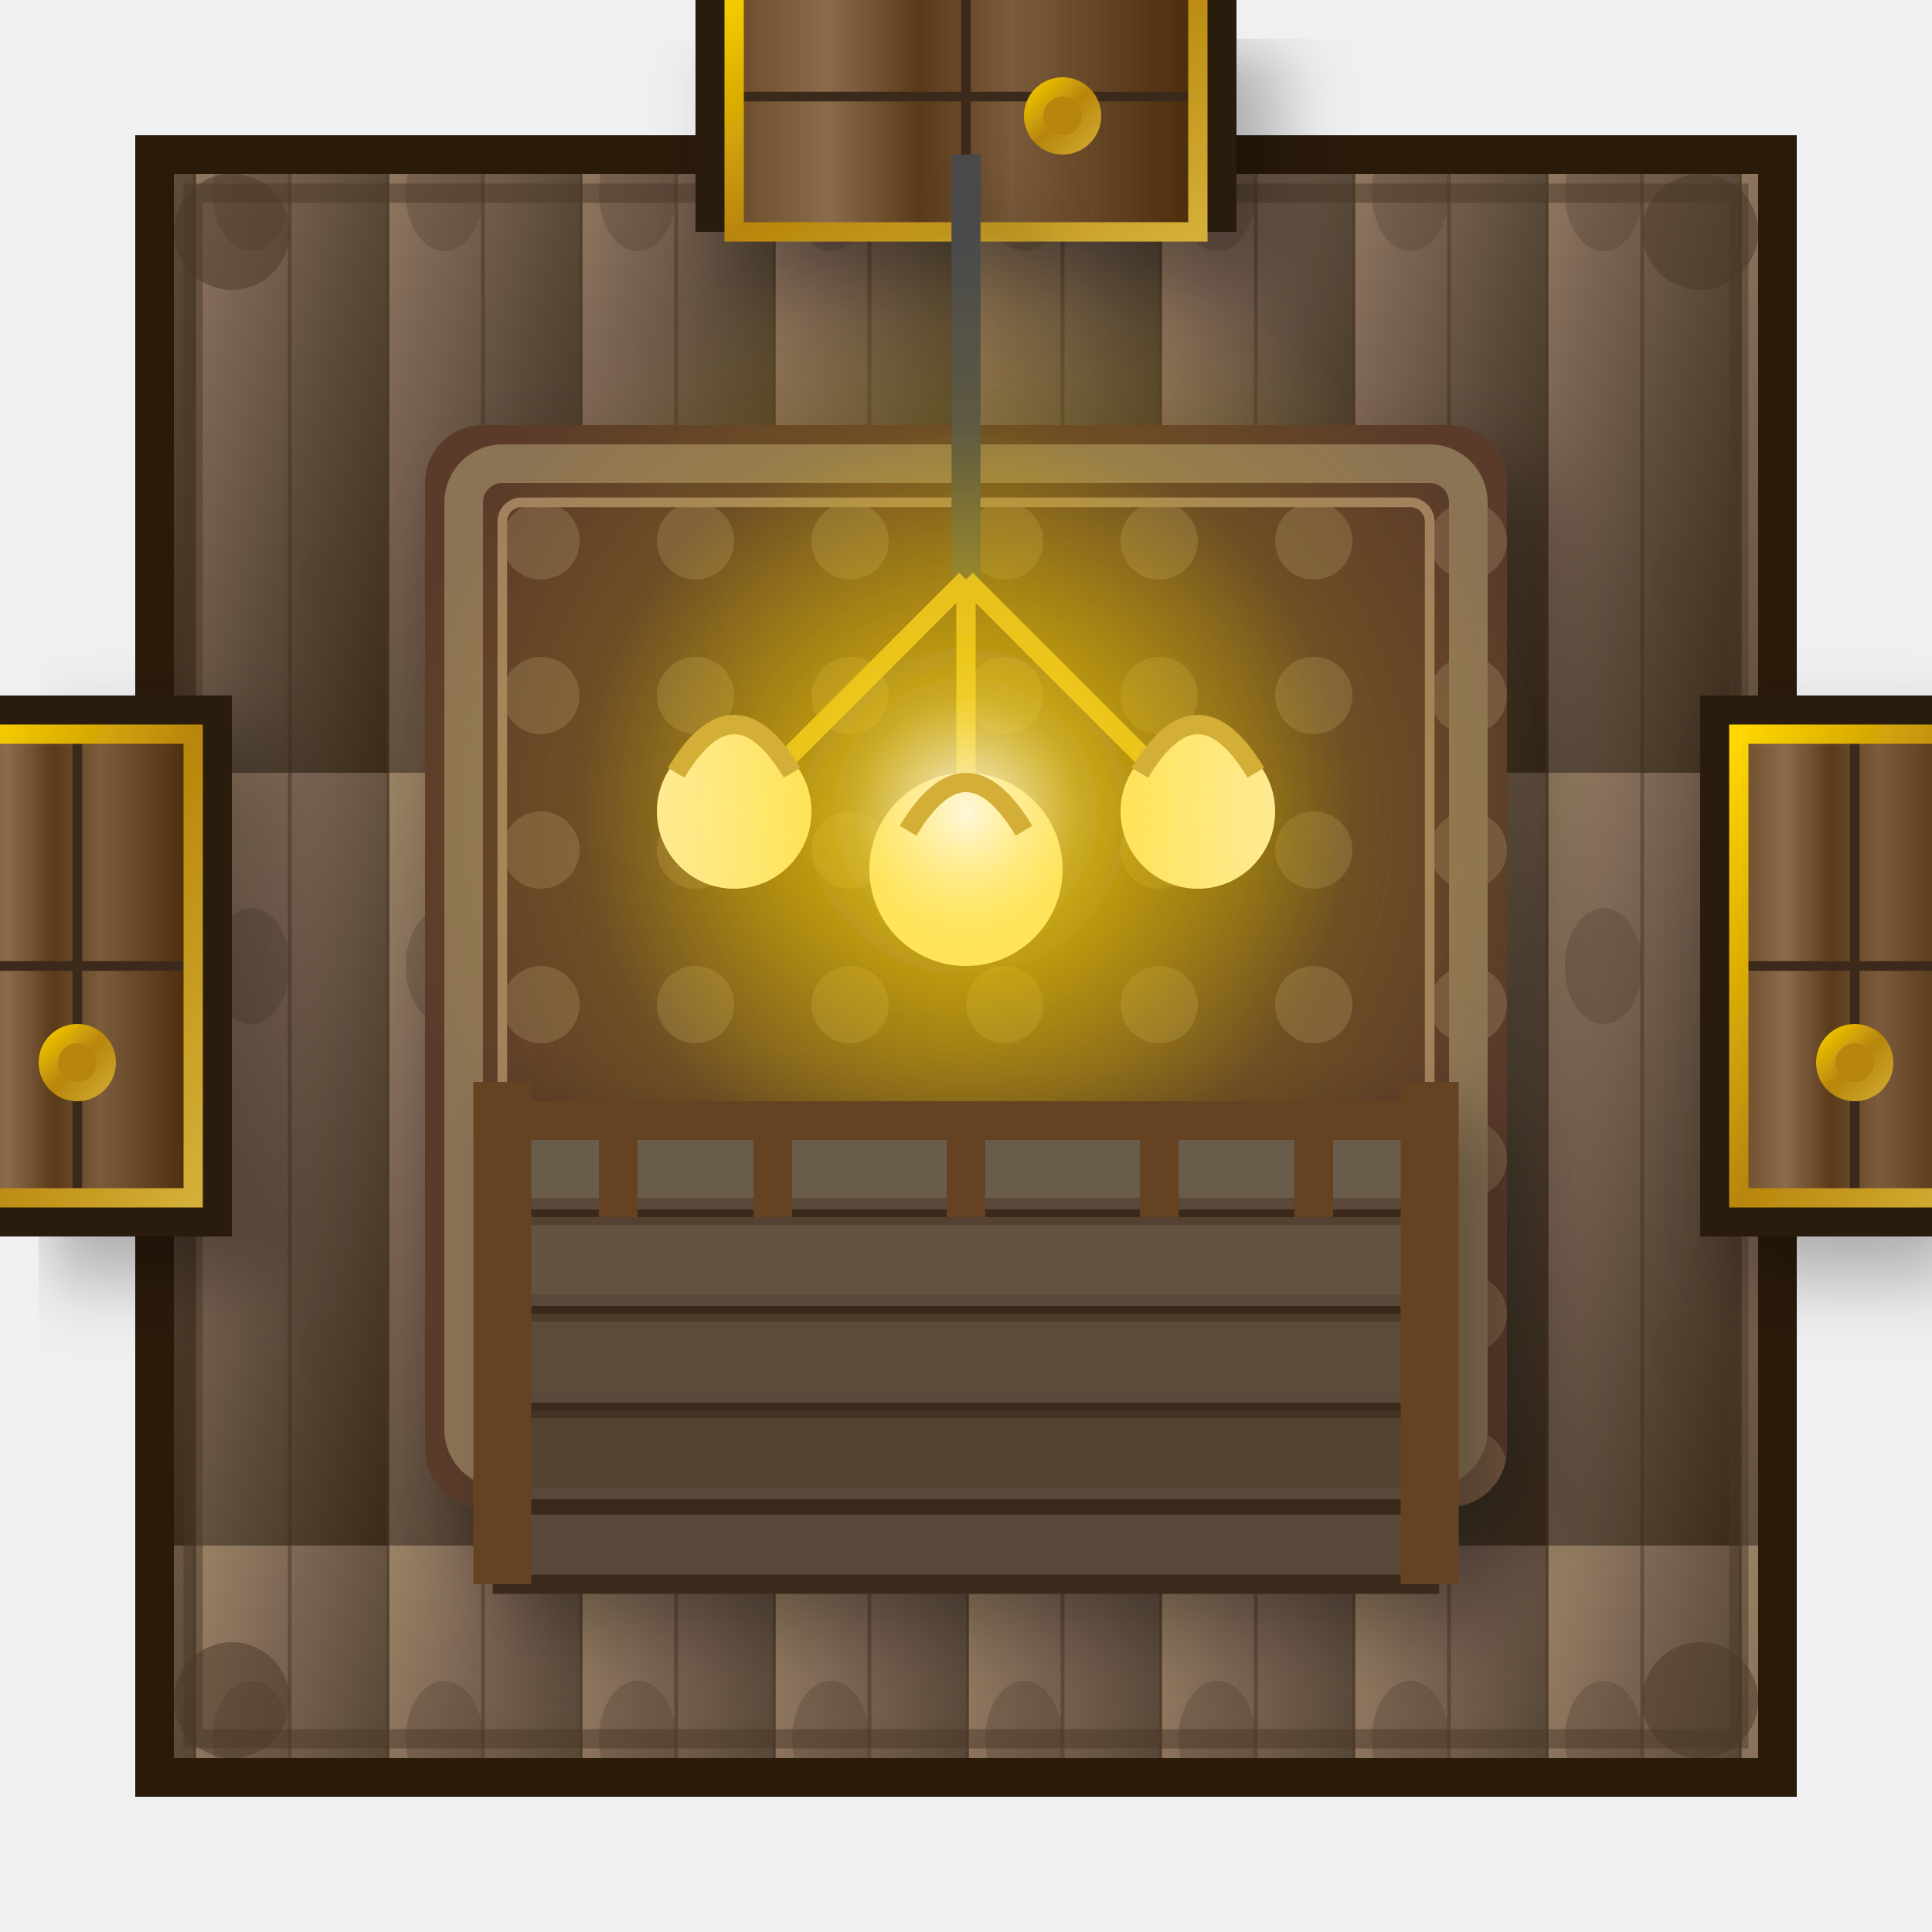
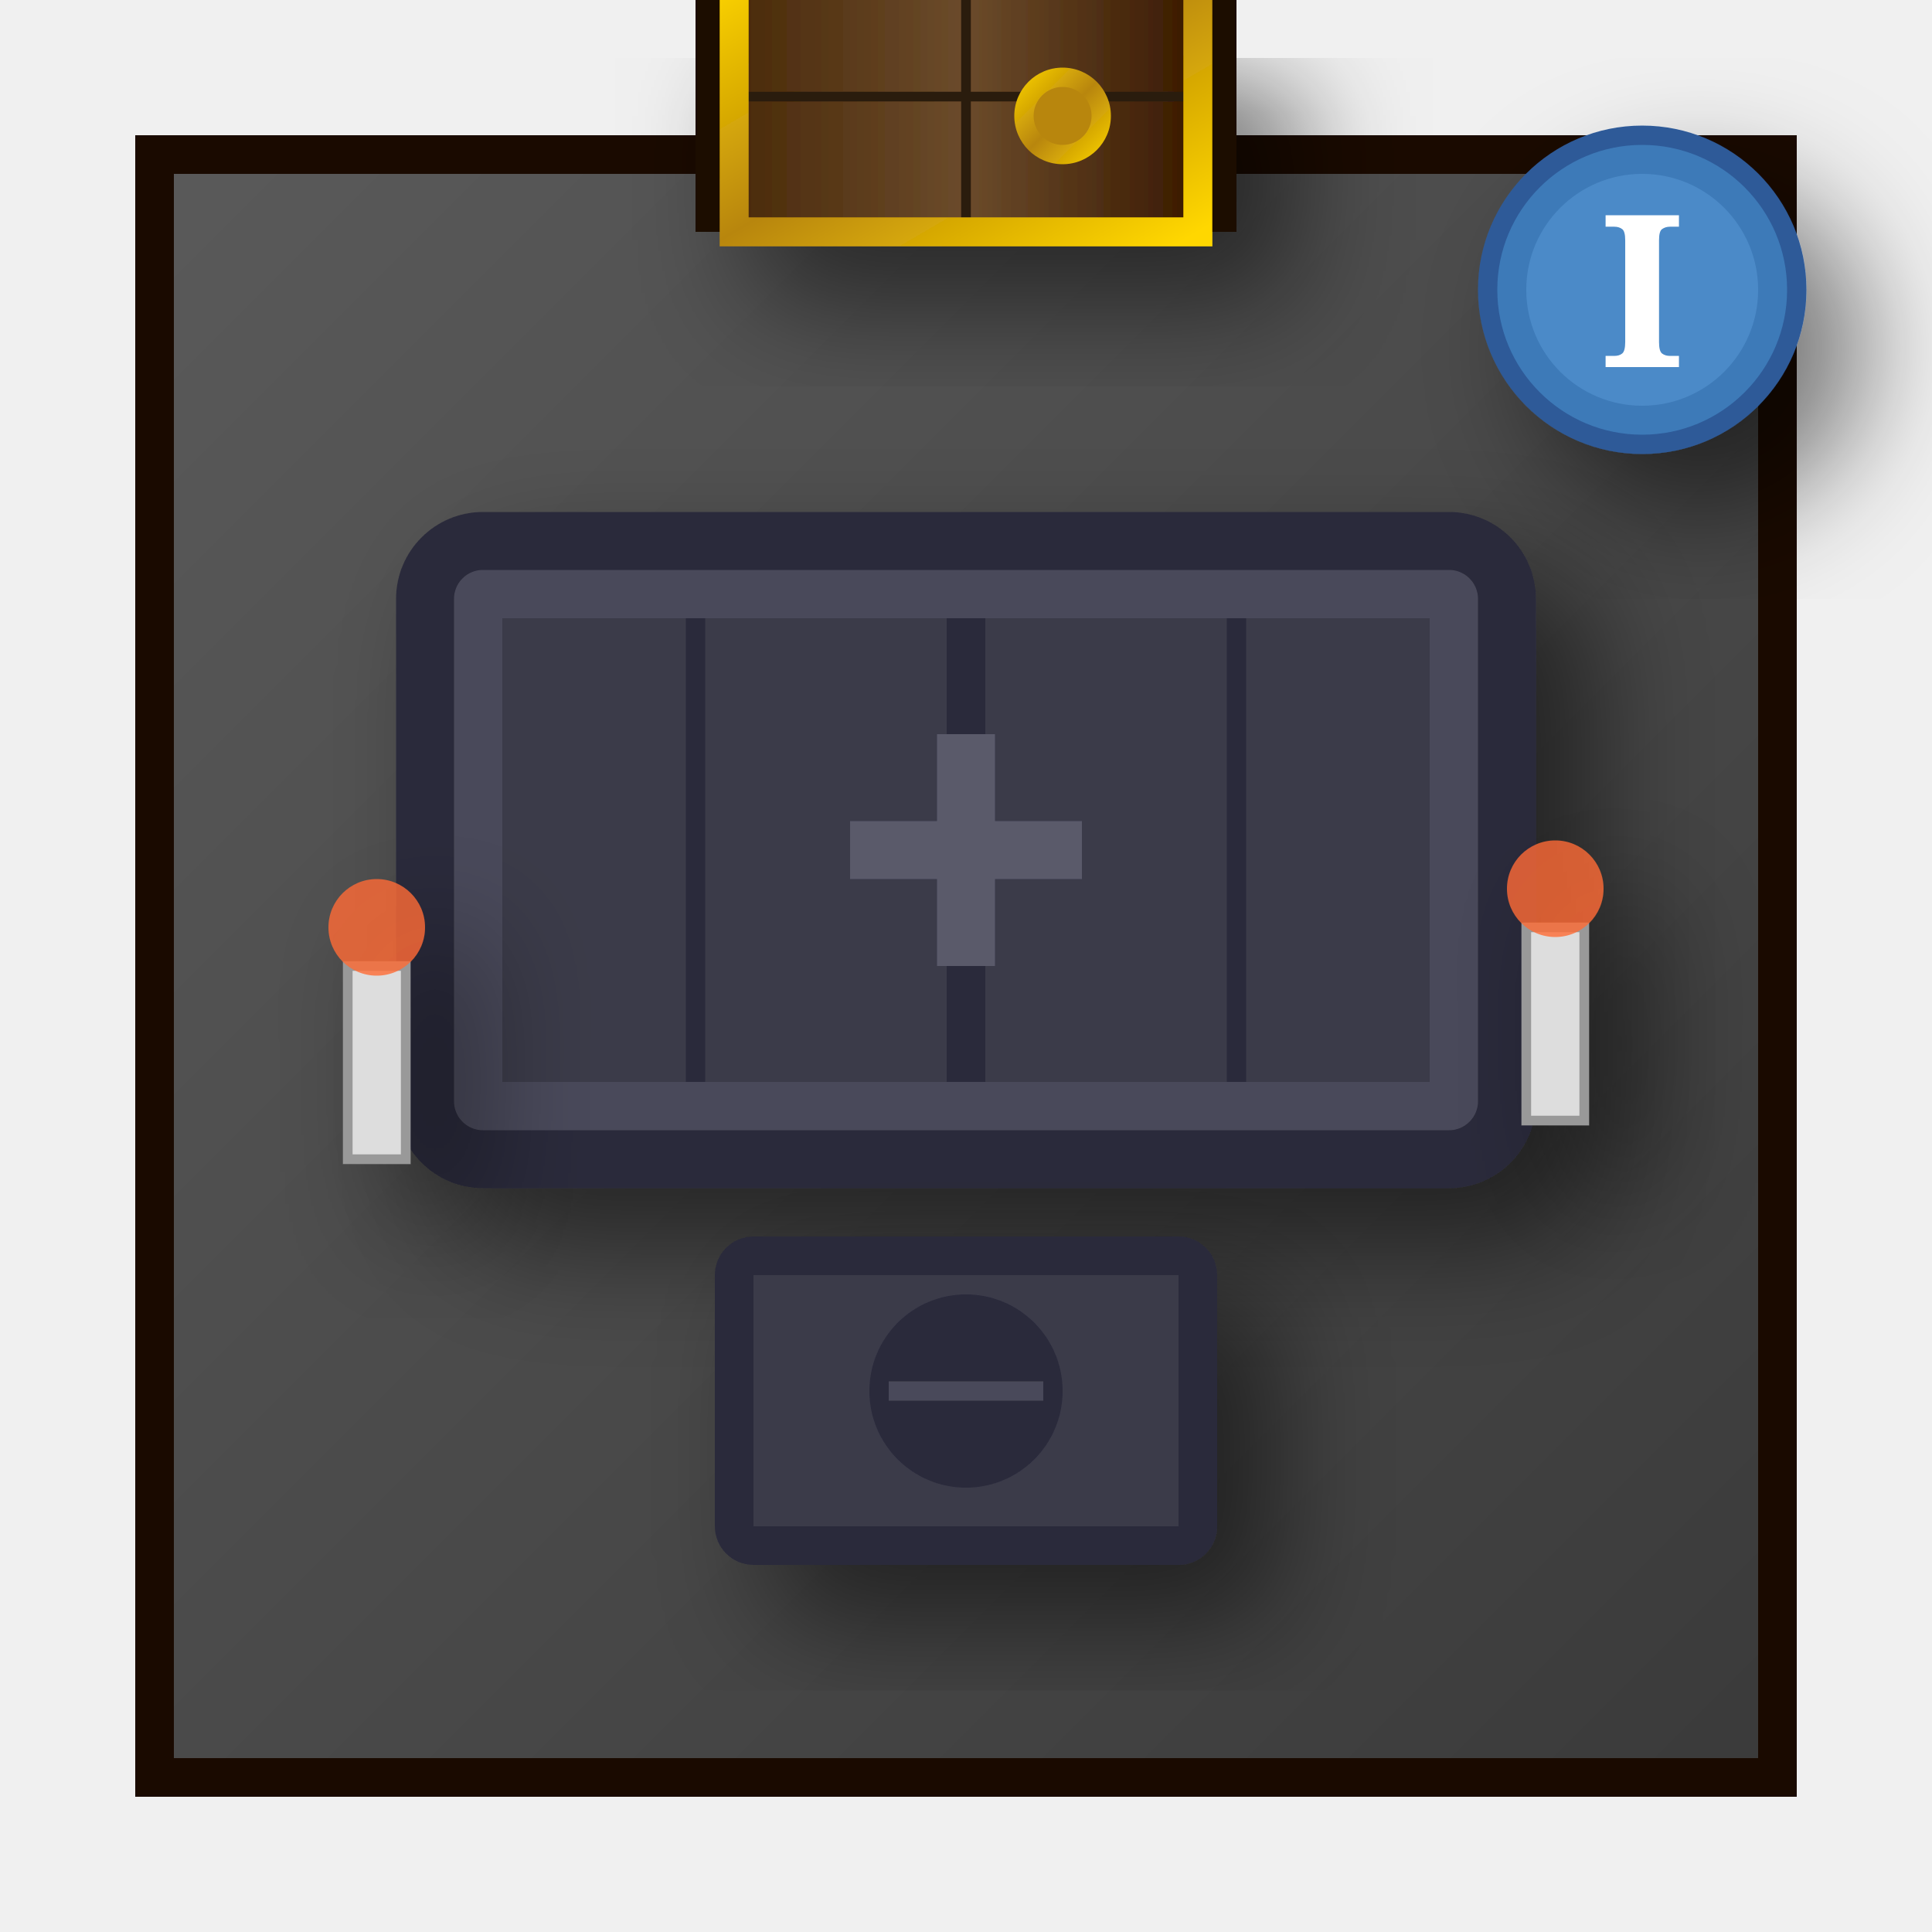
<svg xmlns="http://www.w3.org/2000/svg" viewBox="0 0 100 100" width="400" height="400">
  <defs>
    <linearGradient id="floorGrad" x1="0%" y1="0%" x2="100%" y2="100%">
-       <stop offset="0%" style="stop-color:#9B8365" />
-       <stop offset="30%" style="stop-color:#7B6354" />
-       <stop offset="60%" style="stop-color:#5A4A3A" />
-       <stop offset="100%" style="stop-color:#3A2A1A" />
+       <stop offset="0%" style="stop-color:#5A5A5A" />
+       <stop offset="100%" style="stop-color:#3A3A3A" />
    </linearGradient>
-     <pattern id="woodPattern" x="0" y="0" width="10" height="40" patternUnits="userSpaceOnUse">
-       <rect width="10" height="40" fill="url(#floorGrad)" />
-       <line x1="0" y1="0" x2="0" y2="40" stroke="#2A1A0A" stroke-width="0.3" opacity="0.6" />
-       <line x1="5" y1="0" x2="5" y2="40" stroke="#3A2A1A" stroke-width="0.2" opacity="0.4" />
-       <ellipse cx="3" cy="10" rx="2" ry="3" fill="#4A3A2A" opacity="0.3" />
-       <ellipse cx="7" cy="30" rx="1.5" ry="2" fill="#4A3A2A" opacity="0.2" />
-     </pattern>
    <linearGradient id="doorWood" x1="0%" y1="0%" x2="100%" y2="0%">
-       <stop offset="0%" style="stop-color:#6B4B2A" />
-       <stop offset="20%" style="stop-color:#8B6B4B" />
-       <stop offset="40%" style="stop-color:#5A3A1A" />
-       <stop offset="60%" style="stop-color:#7B5B3B" />
-       <stop offset="100%" style="stop-color:#4A2A0A" />
+       <stop offset="0%" style="stop-color:#4A2A0A" />
+       <stop offset="50%" style="stop-color:#6B4B2B" />
+       <stop offset="100%" style="stop-color:#3A1A00" />
    </linearGradient>
    <linearGradient id="goldTrim" x1="0%" y1="0%" x2="100%" y2="100%">
      <stop offset="0%" style="stop-color:#FFD700" />
      <stop offset="50%" style="stop-color:#B8860B" />
-       <stop offset="100%" style="stop-color:#D4AF37" />
+       <stop offset="100%" style="stop-color:#FFD700" />
    </linearGradient>
-     <radialGradient id="lampGlow" cx="50%" cy="50%" r="50%">
-       <stop offset="0%" style="stop-color:#FFF8DC;stop-opacity:0.9" />
-       <stop offset="30%" style="stop-color:#FFD700;stop-opacity:0.5" />
-       <stop offset="70%" style="stop-color:#FFD700;stop-opacity:0.2" />
-       <stop offset="100%" style="stop-color:#FFD700;stop-opacity:0" />
-     </radialGradient>
-     <pattern id="carpetPattern" x="0" y="0" width="8" height="8" patternUnits="userSpaceOnUse">
-       <rect width="8" height="8" fill="#5A3A2A" />
-       <circle cx="4" cy="4" r="2" fill="#8B7355" opacity="0.5" />
-     </pattern>
    <filter id="softShadow" x="-50%" y="-50%" width="200%" height="200%">
-       <feGaussianBlur in="SourceAlpha" stdDeviation="2" />
-       <feOffset dx="2" dy="2" result="offsetblur" />
+       <feGaussianBlur in="SourceAlpha" stdDeviation="3" />
+       <feOffset dx="3" dy="3" result="offsetblur" />
      <feComponentTransfer>
-         <feFuncA type="linear" slope="0.3" />
+         <feFuncA type="linear" slope="0.5" />
      </feComponentTransfer>
      <feMerge>
        <feMergeNode />
        <feMergeNode in="SourceGraphic" />
      </feMerge>
    </filter>
-     <filter id="innerGlow">
-       <feGaussianBlur in="SourceAlpha" stdDeviation="3" result="blur" />
-       <feComposite in="blur" in2="SourceAlpha" operator="arithmetic" k2="-1" k3="1" result="shadowDiff" />
-       <feFlood flood-color="#FFD700" flood-opacity="0.3" />
-       <feComposite in2="shadowDiff" operator="in" />
-       <feComposite in2="SourceGraphic" operator="over" />
-     </filter>
  </defs>
-   <rect x="8" y="8" width="84" height="84" fill="url(#woodPattern)" stroke="#2A1A0A" stroke-width="2" />
-   <rect x="10" y="10" width="80" height="80" fill="none" stroke="#4A3728" stroke-width="1" opacity="0.5" />
+   <rect x="8" y="8" width="84" height="84" fill="url(#floorGrad)" stroke="#1A0A00" stroke-width="2" />
  <g filter="url(#softShadow)">
-     <rect x="36" y="-4" width="28" height="16" fill="#2A1A0A" />
-     <rect x="38" y="-2" width="24" height="14" fill="url(#doorWood)" />
-     <line x1="50" y1="-2" x2="50" y2="12" stroke="#3A2A1A" stroke-width="0.5" />
-     <line x1="38" y1="5" x2="62" y2="5" stroke="#3A2A1A" stroke-width="0.5" />
-     <rect x="38" y="-2" width="24" height="14" fill="none" stroke="url(#goldTrim)" stroke-width="1" />
-     <circle cx="55" cy="6" r="2" fill="url(#goldTrim)" />
-     <circle cx="55" cy="6" r="1" fill="#B8860B" />
+     <rect x="22" y="28" width="56" height="32" fill="#4A4A5A" stroke="#2A2A3A" stroke-width="3" rx="3" />
+     <rect x="26" y="32" width="48" height="24" fill="#3A3A4A" />
+     <line x1="50" y1="32" x2="50" y2="56" stroke="#2A2A3A" stroke-width="2" />
+     <line x1="36" y1="32" x2="36" y2="56" stroke="#2A2A3A" stroke-width="1" />
+     <line x1="64" y1="32" x2="64" y2="56" stroke="#2A2A3A" stroke-width="1" />
+     <line x1="50" y1="38" x2="50" y2="50" stroke="#5A5A6A" stroke-width="3" />
+     <line x1="44" y1="44" x2="56" y2="44" stroke="#5A5A6A" stroke-width="3" />
  </g>
  <g filter="url(#softShadow)">
-     <rect x="88" y="36" width="16" height="28" fill="#2A1A0A" />
-     <rect x="90" y="38" width="12" height="24" fill="url(#doorWood)" />
-     <line x1="90" y1="50" x2="102" y2="50" stroke="#3A2A1A" stroke-width="0.5" />
-     <line x1="96" y1="38" x2="96" y2="62" stroke="#3A2A1A" stroke-width="0.5" />
-     <rect x="90" y="38" width="12" height="24" fill="none" stroke="url(#goldTrim)" stroke-width="1" />
-     <circle cx="96" cy="55" r="2" fill="url(#goldTrim)" />
-     <circle cx="96" cy="55" r="1" fill="#B8860B" />
+     <rect x="38" y="65" width="24" height="15" fill="#3A3A4A" stroke="#2A2A3A" stroke-width="2" rx="1" />
+     <circle cx="50" cy="72" r="5" fill="#2A2A3A" />
+     <line x1="46" y1="72" x2="54" y2="72" stroke="#4A4A5A" stroke-width="1" />
  </g>
  <g filter="url(#softShadow)">
-     <rect x="-4" y="36" width="16" height="28" fill="#2A1A0A" />
-     <rect x="-2" y="38" width="12" height="24" fill="url(#doorWood)" />
-     <line x1="-2" y1="50" x2="10" y2="50" stroke="#3A2A1A" stroke-width="0.5" />
-     <line x1="4" y1="38" x2="4" y2="62" stroke="#3A2A1A" stroke-width="0.5" />
-     <rect x="-2" y="38" width="12" height="24" fill="none" stroke="url(#goldTrim)" stroke-width="1" />
-     <circle cx="4" cy="55" r="2" fill="url(#goldTrim)" />
-     <circle cx="4" cy="55" r="1" fill="#B8860B" />
+     <rect x="18" y="50" width="3" height="10" fill="#DDD" stroke="#999" stroke-width="0.5" />
+     <circle cx="19.5" cy="48" r="2.5" fill="#FF6B35" opacity="0.8" />
+     <rect x="79" y="48" width="3" height="10" fill="#DDD" stroke="#999" stroke-width="0.5" />
+     <circle cx="80.5" cy="46" r="2.5" fill="#FF6B35" opacity="0.8" />
  </g>
  <g filter="url(#softShadow)">
-     <rect x="22" y="22" width="56" height="56" fill="url(#carpetPattern)" rx="3" />
-     <rect x="24" y="24" width="52" height="52" fill="none" stroke="#8B7355" stroke-width="2" rx="2" />
-     <rect x="26" y="26" width="48" height="48" fill="none" stroke="#A08060" stroke-width="0.5" rx="1" />
+     <rect x="36" y="-4" width="28" height="16" fill="#1A0A00" />
+     <rect x="38" y="-2" width="24" height="14" fill="url(#doorWood)" />
+     <line x1="50" y1="-2" x2="50" y2="12" stroke="#2A1A0A" stroke-width="0.5" />
+     <line x1="38" y1="5" x2="62" y2="5" stroke="#2A1A0A" stroke-width="0.5" />
+     <rect x="38" y="-2" width="24" height="14" fill="none" stroke="url(#goldTrim)" stroke-width="1.5" />
+     <circle cx="55" cy="6" r="2.5" fill="url(#goldTrim)" />
+     <circle cx="55" cy="6" r="1.5" fill="#B8860B" />
  </g>
  <g filter="url(#softShadow)">
-     <line x1="50" y1="8" x2="50" y2="30" stroke="#4A4A4A" stroke-width="1.5" />
-     <line x1="50" y1="30" x2="38" y2="42" stroke="#D4AF37" stroke-width="1" />
-     <line x1="50" y1="30" x2="62" y2="42" stroke="#D4AF37" stroke-width="1" />
-     <line x1="50" y1="30" x2="50" y2="45" stroke="#D4AF37" stroke-width="1" />
-     <circle cx="38" cy="42" r="4" fill="#FFF8DC" filter="url(#innerGlow)" />
-     <circle cx="62" cy="42" r="4" fill="#FFF8DC" filter="url(#innerGlow)" />
-     <circle cx="50" cy="45" r="5" fill="#FFF8DC" filter="url(#innerGlow)" />
-     <circle cx="50" cy="42" r="20" fill="url(#lampGlow)" />
-     <circle cx="50" cy="42" r="30" fill="url(#lampGlow)" opacity="0.5" />
-     <path d="M35,40 Q38,35 41,40" fill="none" stroke="#D4AF37" stroke-width="1" />
-     <path d="M59,40 Q62,35 65,40" fill="none" stroke="#D4AF37" stroke-width="1" />
-     <path d="M47,43 Q50,38 53,43" fill="none" stroke="#D4AF37" stroke-width="1" />
+     <circle cx="85" cy="15" r="8" fill="#3D7AB8" stroke="#2D5A98" stroke-width="1" />
+     <circle cx="85" cy="15" r="6" fill="#5A9AD8" opacity="0.5" />
+     <text x="85" y="19" text-anchor="middle" font-size="11" fill="#FFF" font-weight="bold" font-family="serif">I</text>
  </g>
-   <g filter="url(#softShadow)">
-     <rect x="26" y="58" width="48" height="24" fill="#5A4A3A" stroke="#3A2A1A" stroke-width="1" />
-     <line x1="26" y1="63" x2="74" y2="63" stroke="#3A2A1A" stroke-width="0.8" />
-     <line x1="26" y1="68" x2="74" y2="68" stroke="#3A2A1A" stroke-width="0.8" />
-     <line x1="26" y1="73" x2="74" y2="73" stroke="#3A2A1A" stroke-width="0.8" />
-     <line x1="26" y1="78" x2="74" y2="78" stroke="#3A2A1A" stroke-width="0.8" />
-     <rect x="26" y="58" width="48" height="4" fill="#7B6B5B" opacity="0.5" />
-     <rect x="26" y="63" width="48" height="4" fill="#6B5B4B" opacity="0.5" />
-     <rect x="26" y="68" width="48" height="4" fill="#5B4B3B" opacity="0.5" />
-     <rect x="26" y="73" width="48" height="4" fill="#4B3B2B" opacity="0.5" />
-     <line x1="26" y1="56" x2="26" y2="82" stroke="#654321" stroke-width="3" />
-     <line x1="74" y1="56" x2="74" y2="82" stroke="#654321" stroke-width="3" />
-     <line x1="26" y1="58" x2="74" y2="58" stroke="#654321" stroke-width="2" />
-     <line x1="32" y1="58" x2="32" y2="63" stroke="#654321" stroke-width="2" />
-     <line x1="40" y1="58" x2="40" y2="63" stroke="#654321" stroke-width="2" />
-     <line x1="50" y1="58" x2="50" y2="63" stroke="#654321" stroke-width="2" />
-     <line x1="60" y1="58" x2="60" y2="63" stroke="#654321" stroke-width="2" />
-     <line x1="68" y1="58" x2="68" y2="63" stroke="#654321" stroke-width="2" />
-   </g>
-   <circle cx="12" cy="12" r="3" fill="#4A3728" opacity="0.5" />
-   <circle cx="88" cy="12" r="3" fill="#4A3728" opacity="0.5" />
-   <circle cx="12" cy="88" r="3" fill="#4A3728" opacity="0.5" />
-   <circle cx="88" cy="88" r="3" fill="#4A3728" opacity="0.5" />
</svg>
